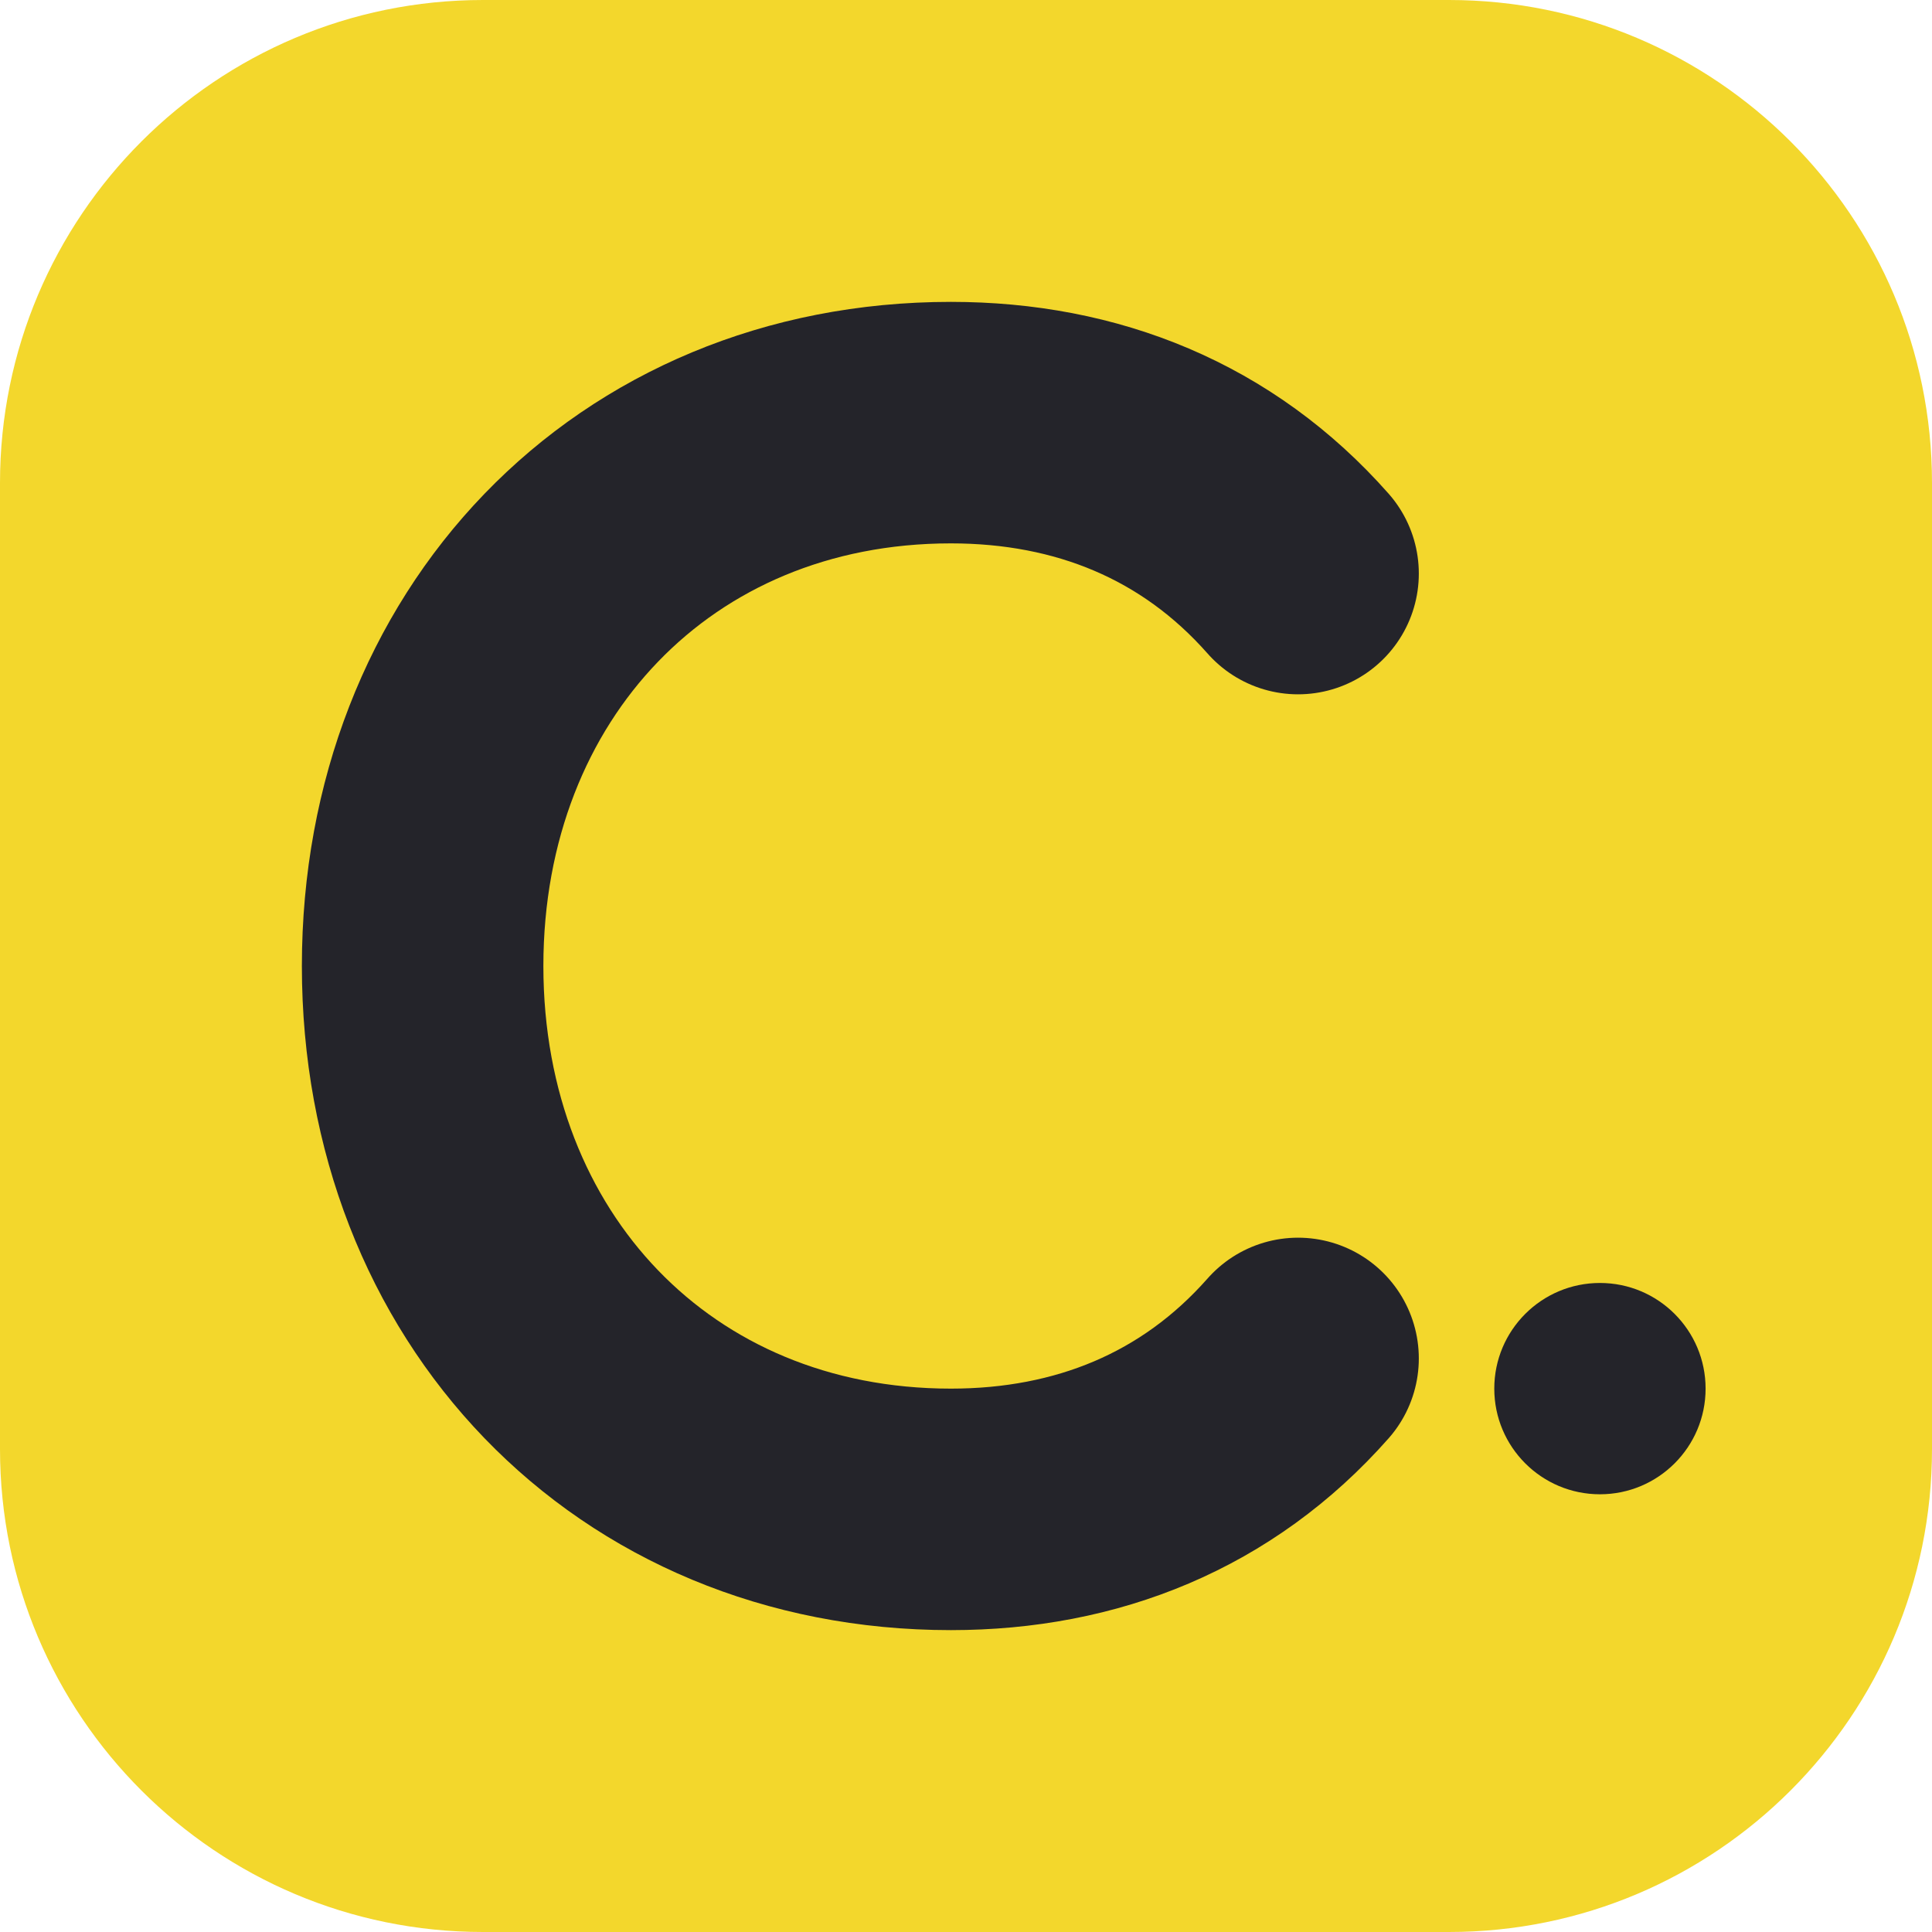
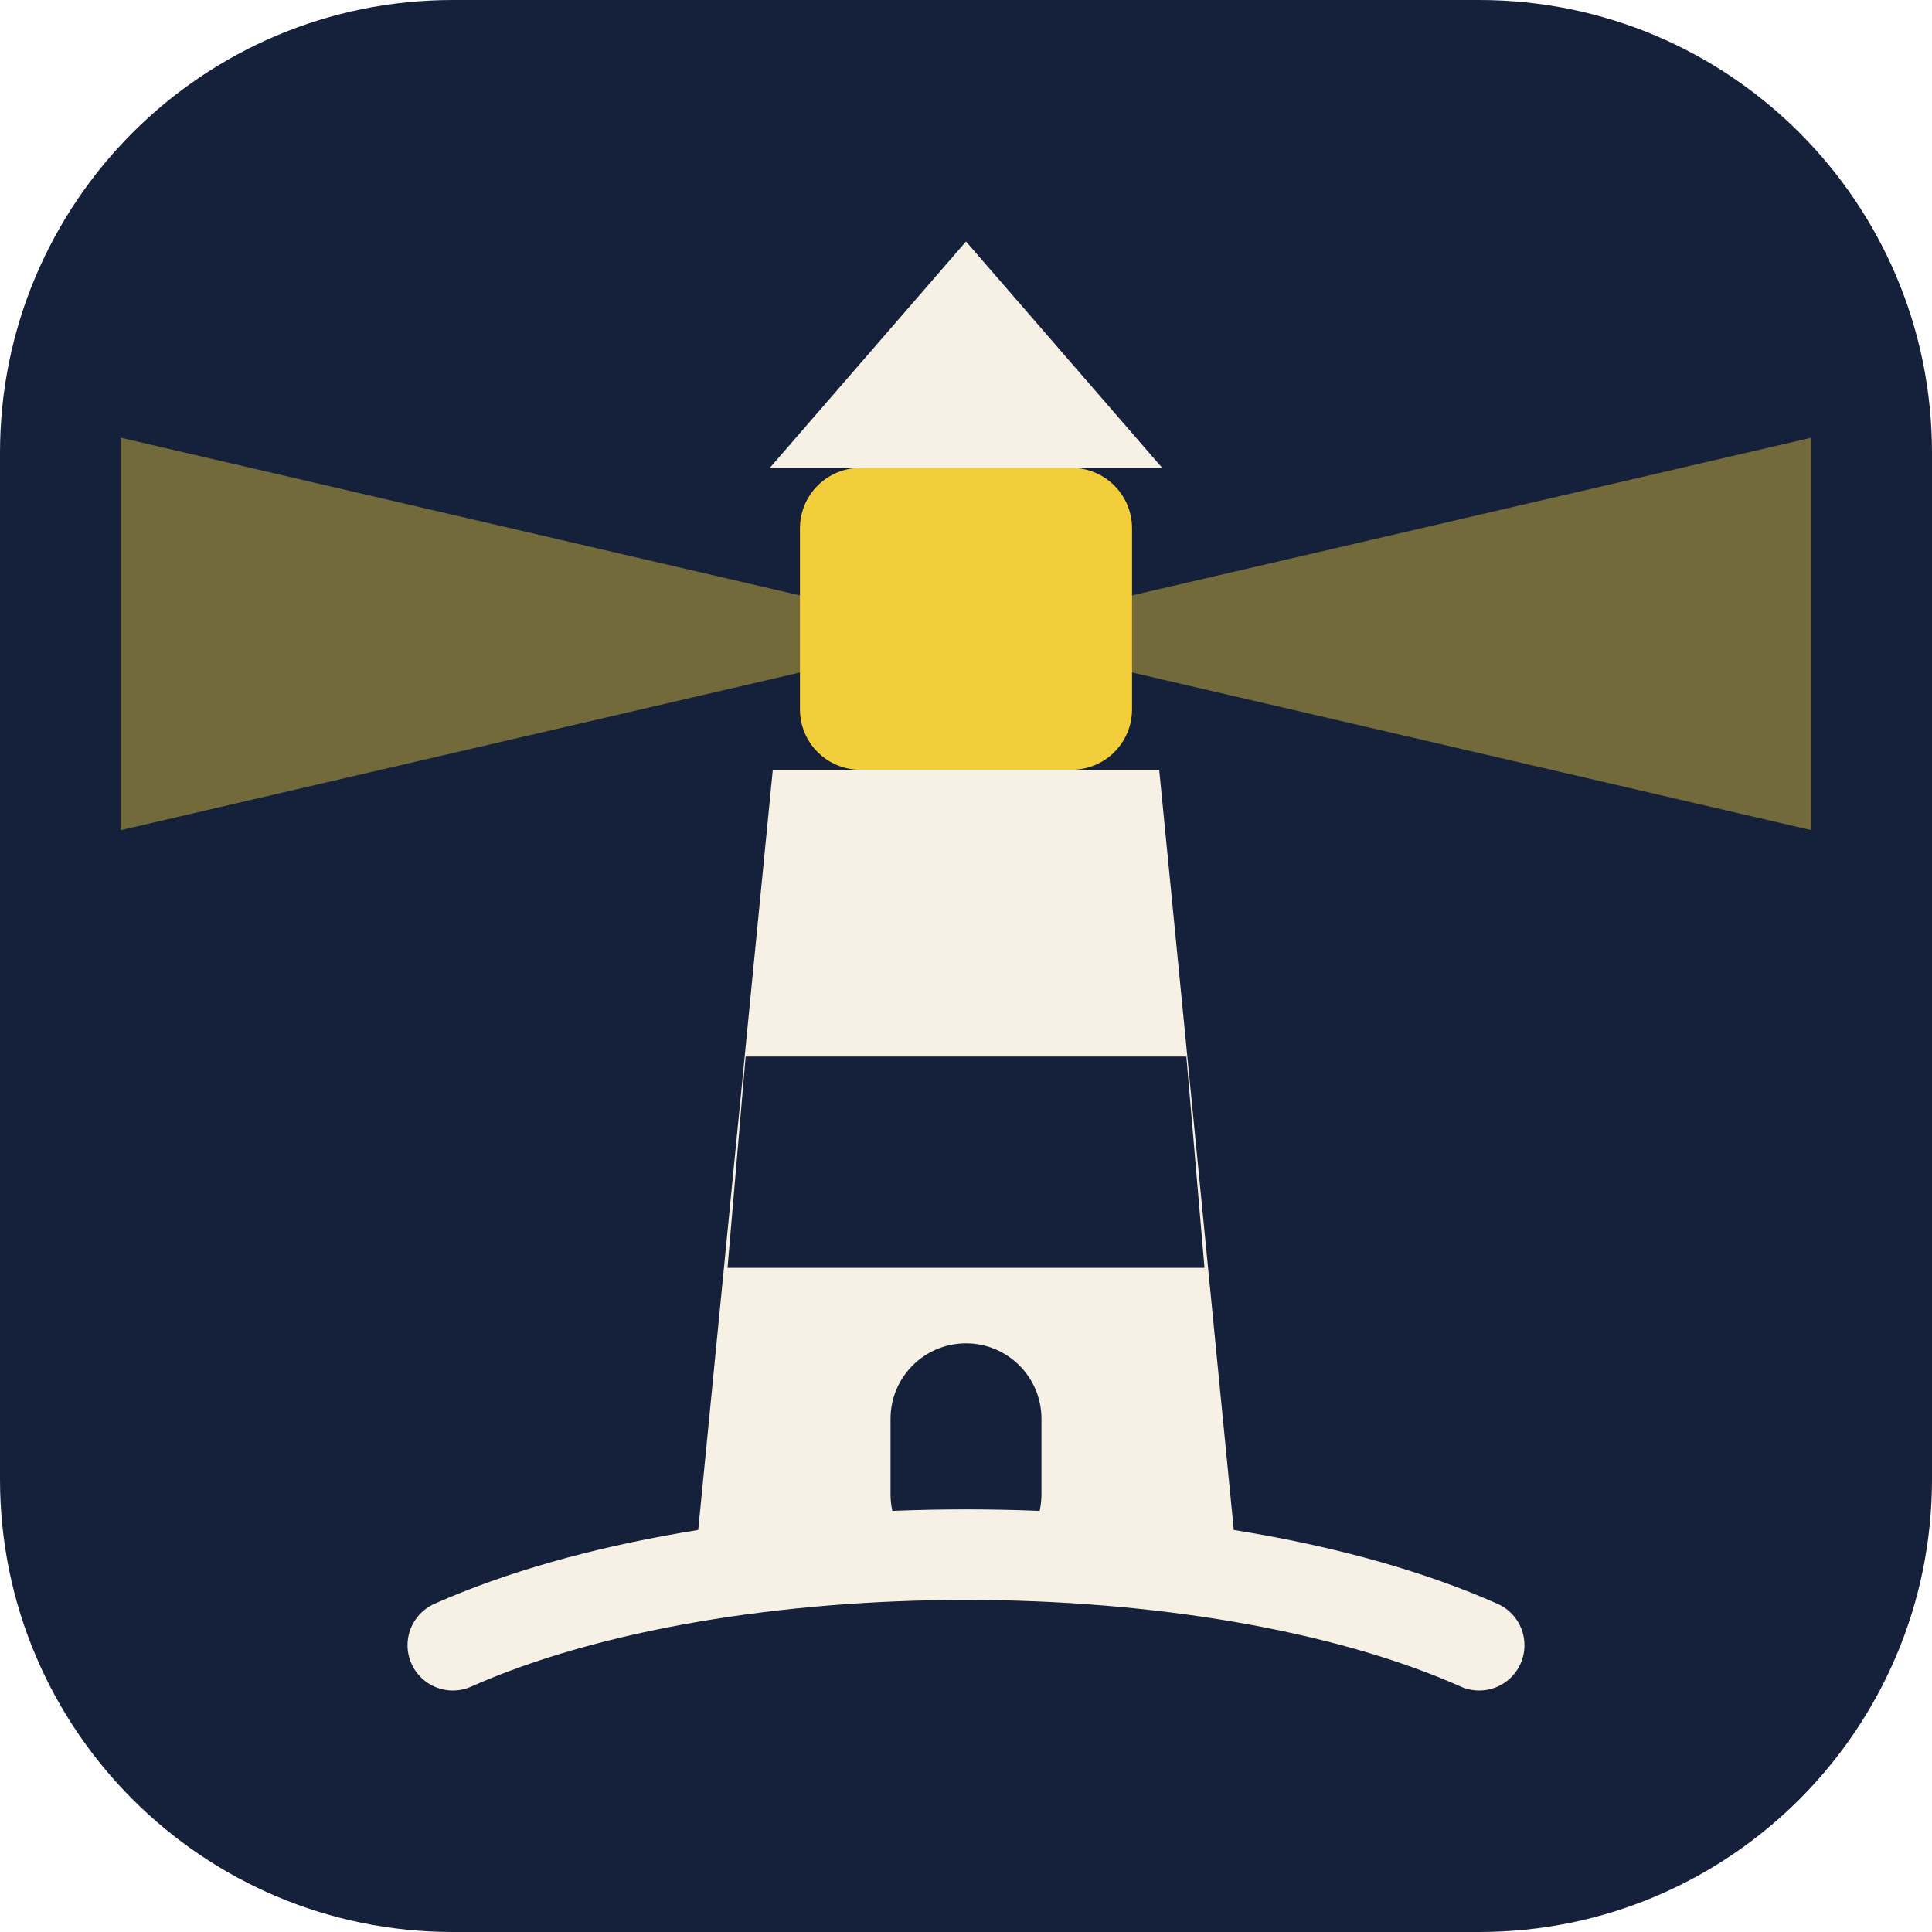
- <svg xmlns="http://www.w3.org/2000/svg" viewBox="0 0 64 64" role="img" aria-label="Christoforakis.com mark">
-   <rect width="64" height="64" rx="16" fill="#f3d72c" />
-   <path d="M43 19c-3-3.4-7-5-11.5-5C21.3 14 14 21.7 14 32s7.3 18 17.5 18c4.5 0 8.5-1.6 11.5-5" fill="none" stroke="#24242a" stroke-linecap="round" stroke-width="8" />
-   <circle cx="53" cy="46" r="3.5" fill="#24242a" />
+ <svg xmlns="http://www.w3.org/2000/svg" viewBox="0 0 64 64" role="img" aria-label="Christoforakis.com: the lighthouse on the home island">
+   <rect width="64" height="64" rx="15" fill="#15203a" />
+   <path d="M32 21 L60 14.5 L60 27.5 Z M32 21 L4 14.5 L4 27.5 Z" fill="#f2cf3a" opacity="0.42" />
+   <path d="M25.5 15.5 H38.5 L32 8 Z" fill="#f6f1e4" />
+   <rect x="26.5" y="15.5" width="11" height="10" rx="2" fill="#f2cf3a" />
+   <path d="M25.6 25.5 H38.4 L41 52 H23 Z" fill="#f6f1e4" />
+   <path d="M24.7 35 H39.3 L39.9 42 H24.1 Z" fill="#15203a" />
+   <rect x="29.5" y="44.5" width="5" height="7.5" rx="2.5" fill="#15203a" />
+   <path d="M15 54.5 C24 50.5 40 50.5 49 54.5" fill="none" stroke="#f6f1e4" stroke-width="3" stroke-linecap="round" />
</svg>
